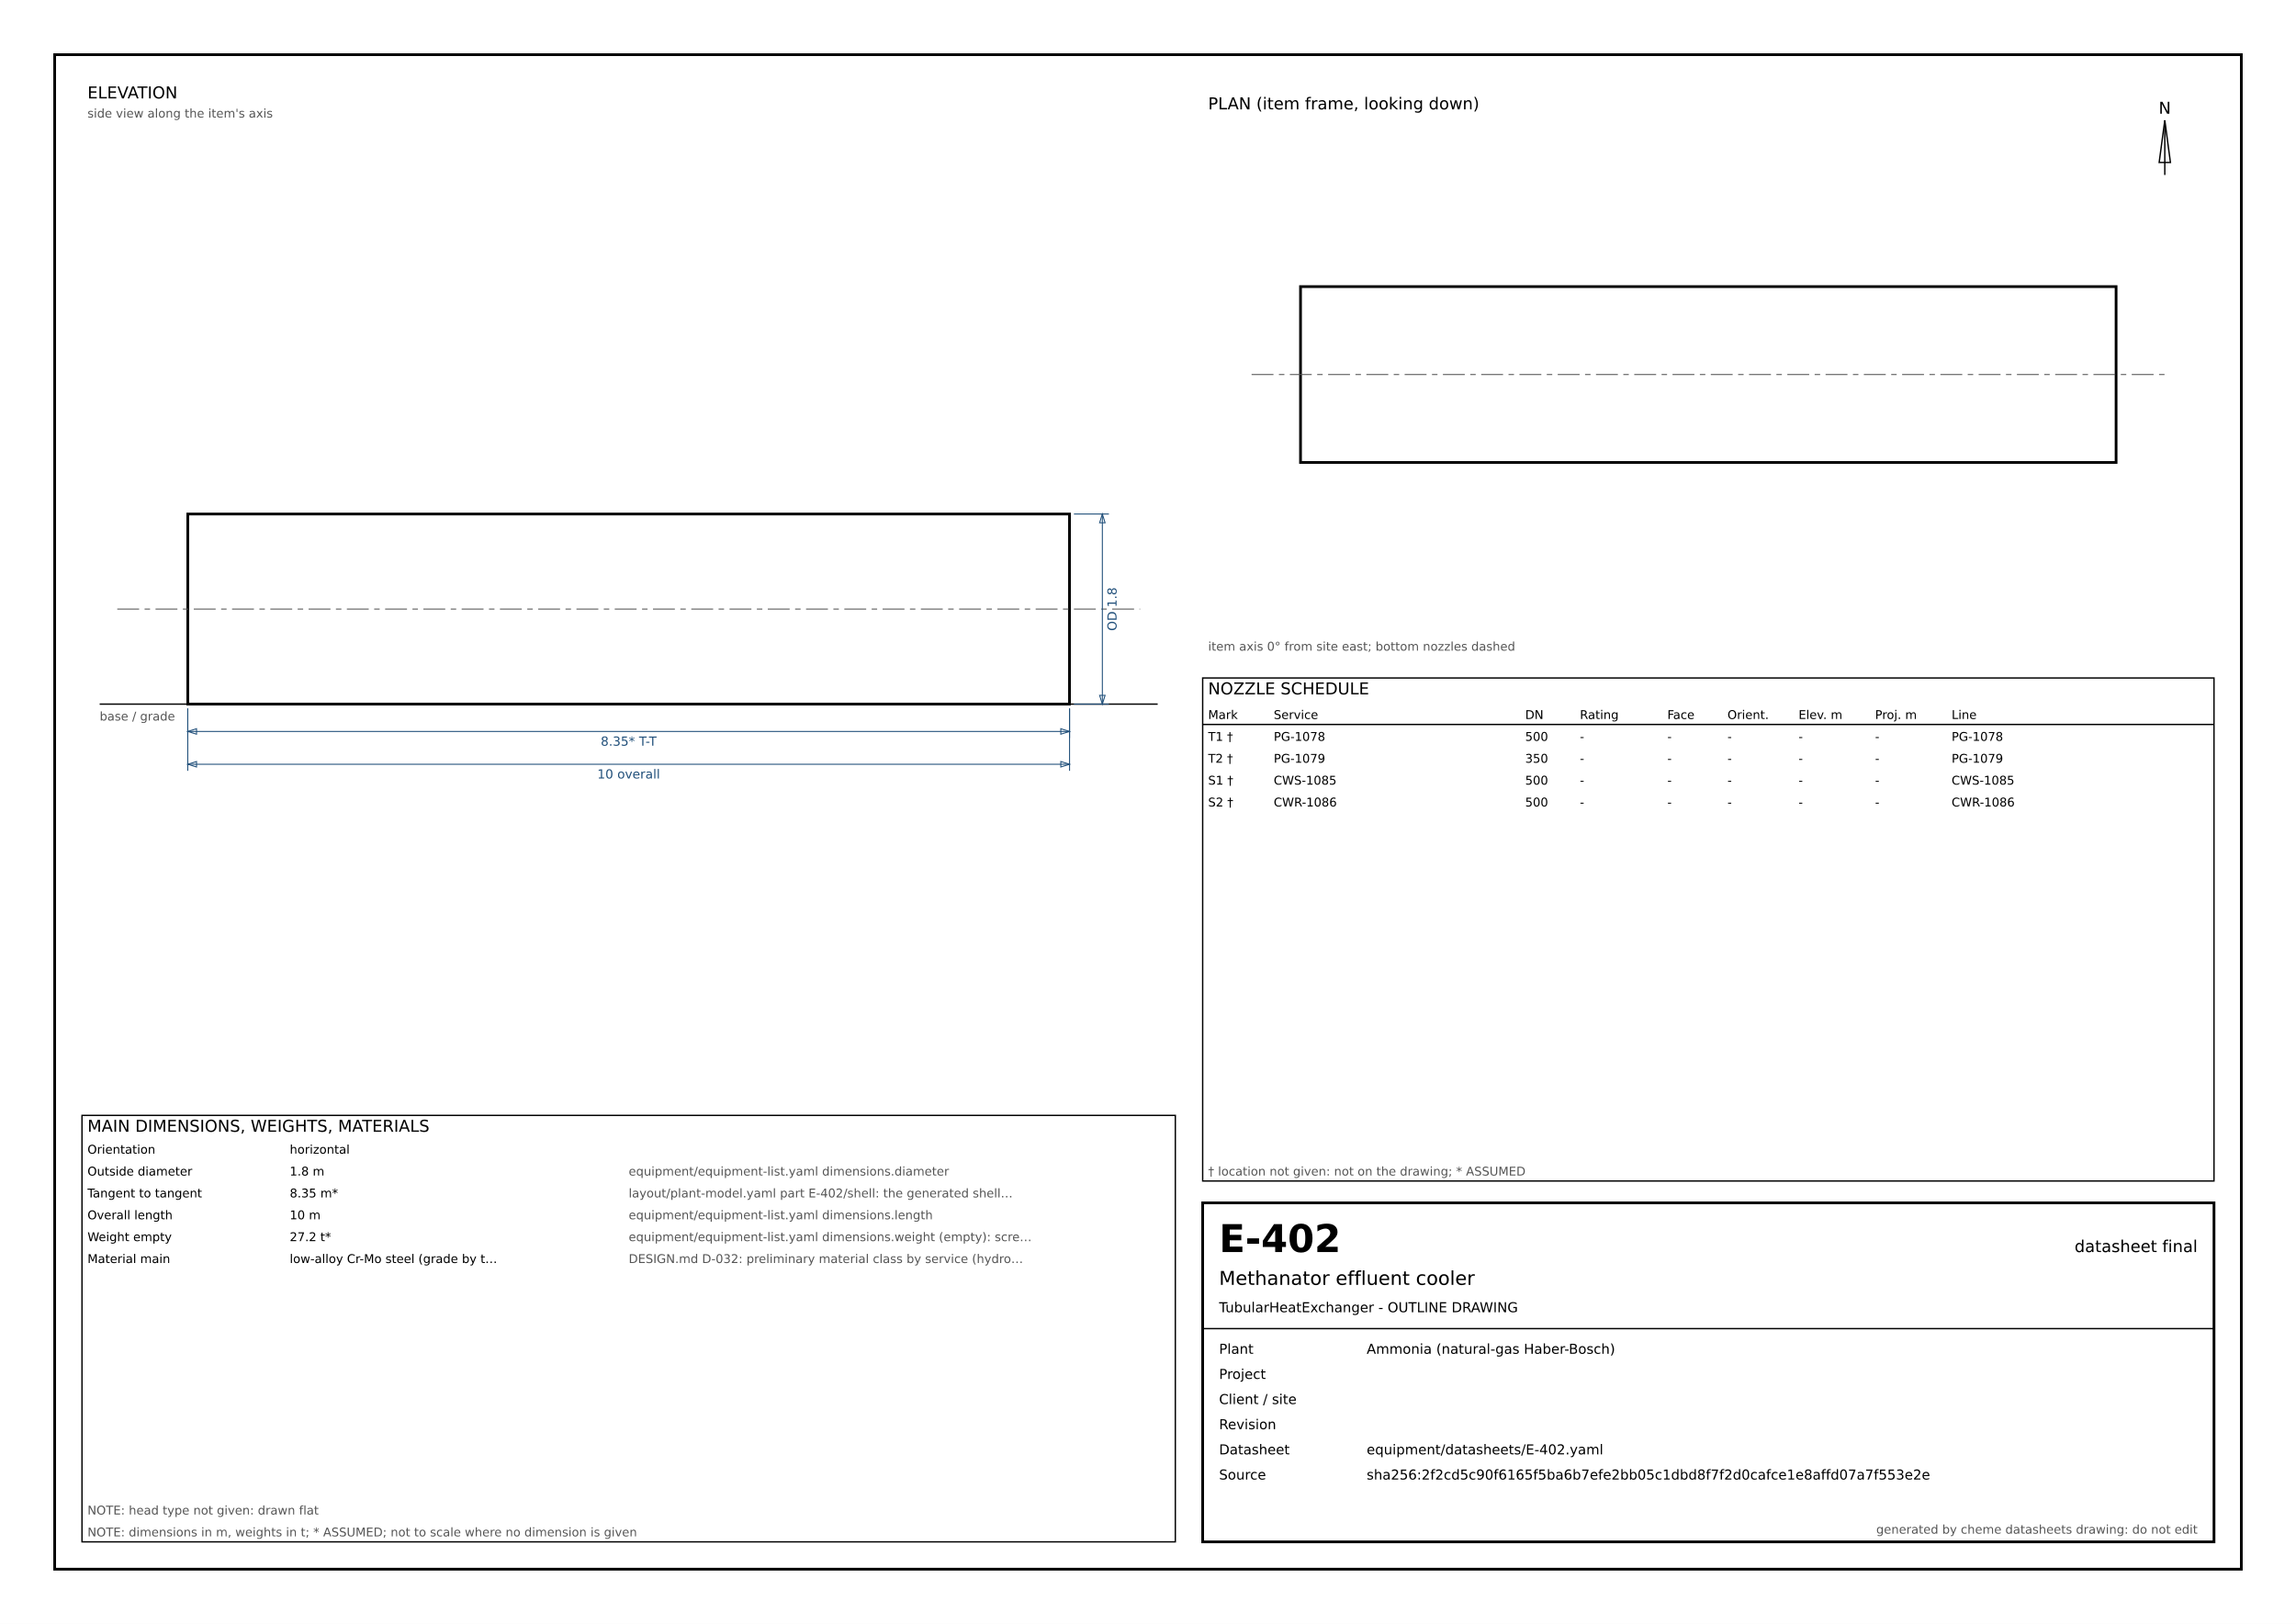
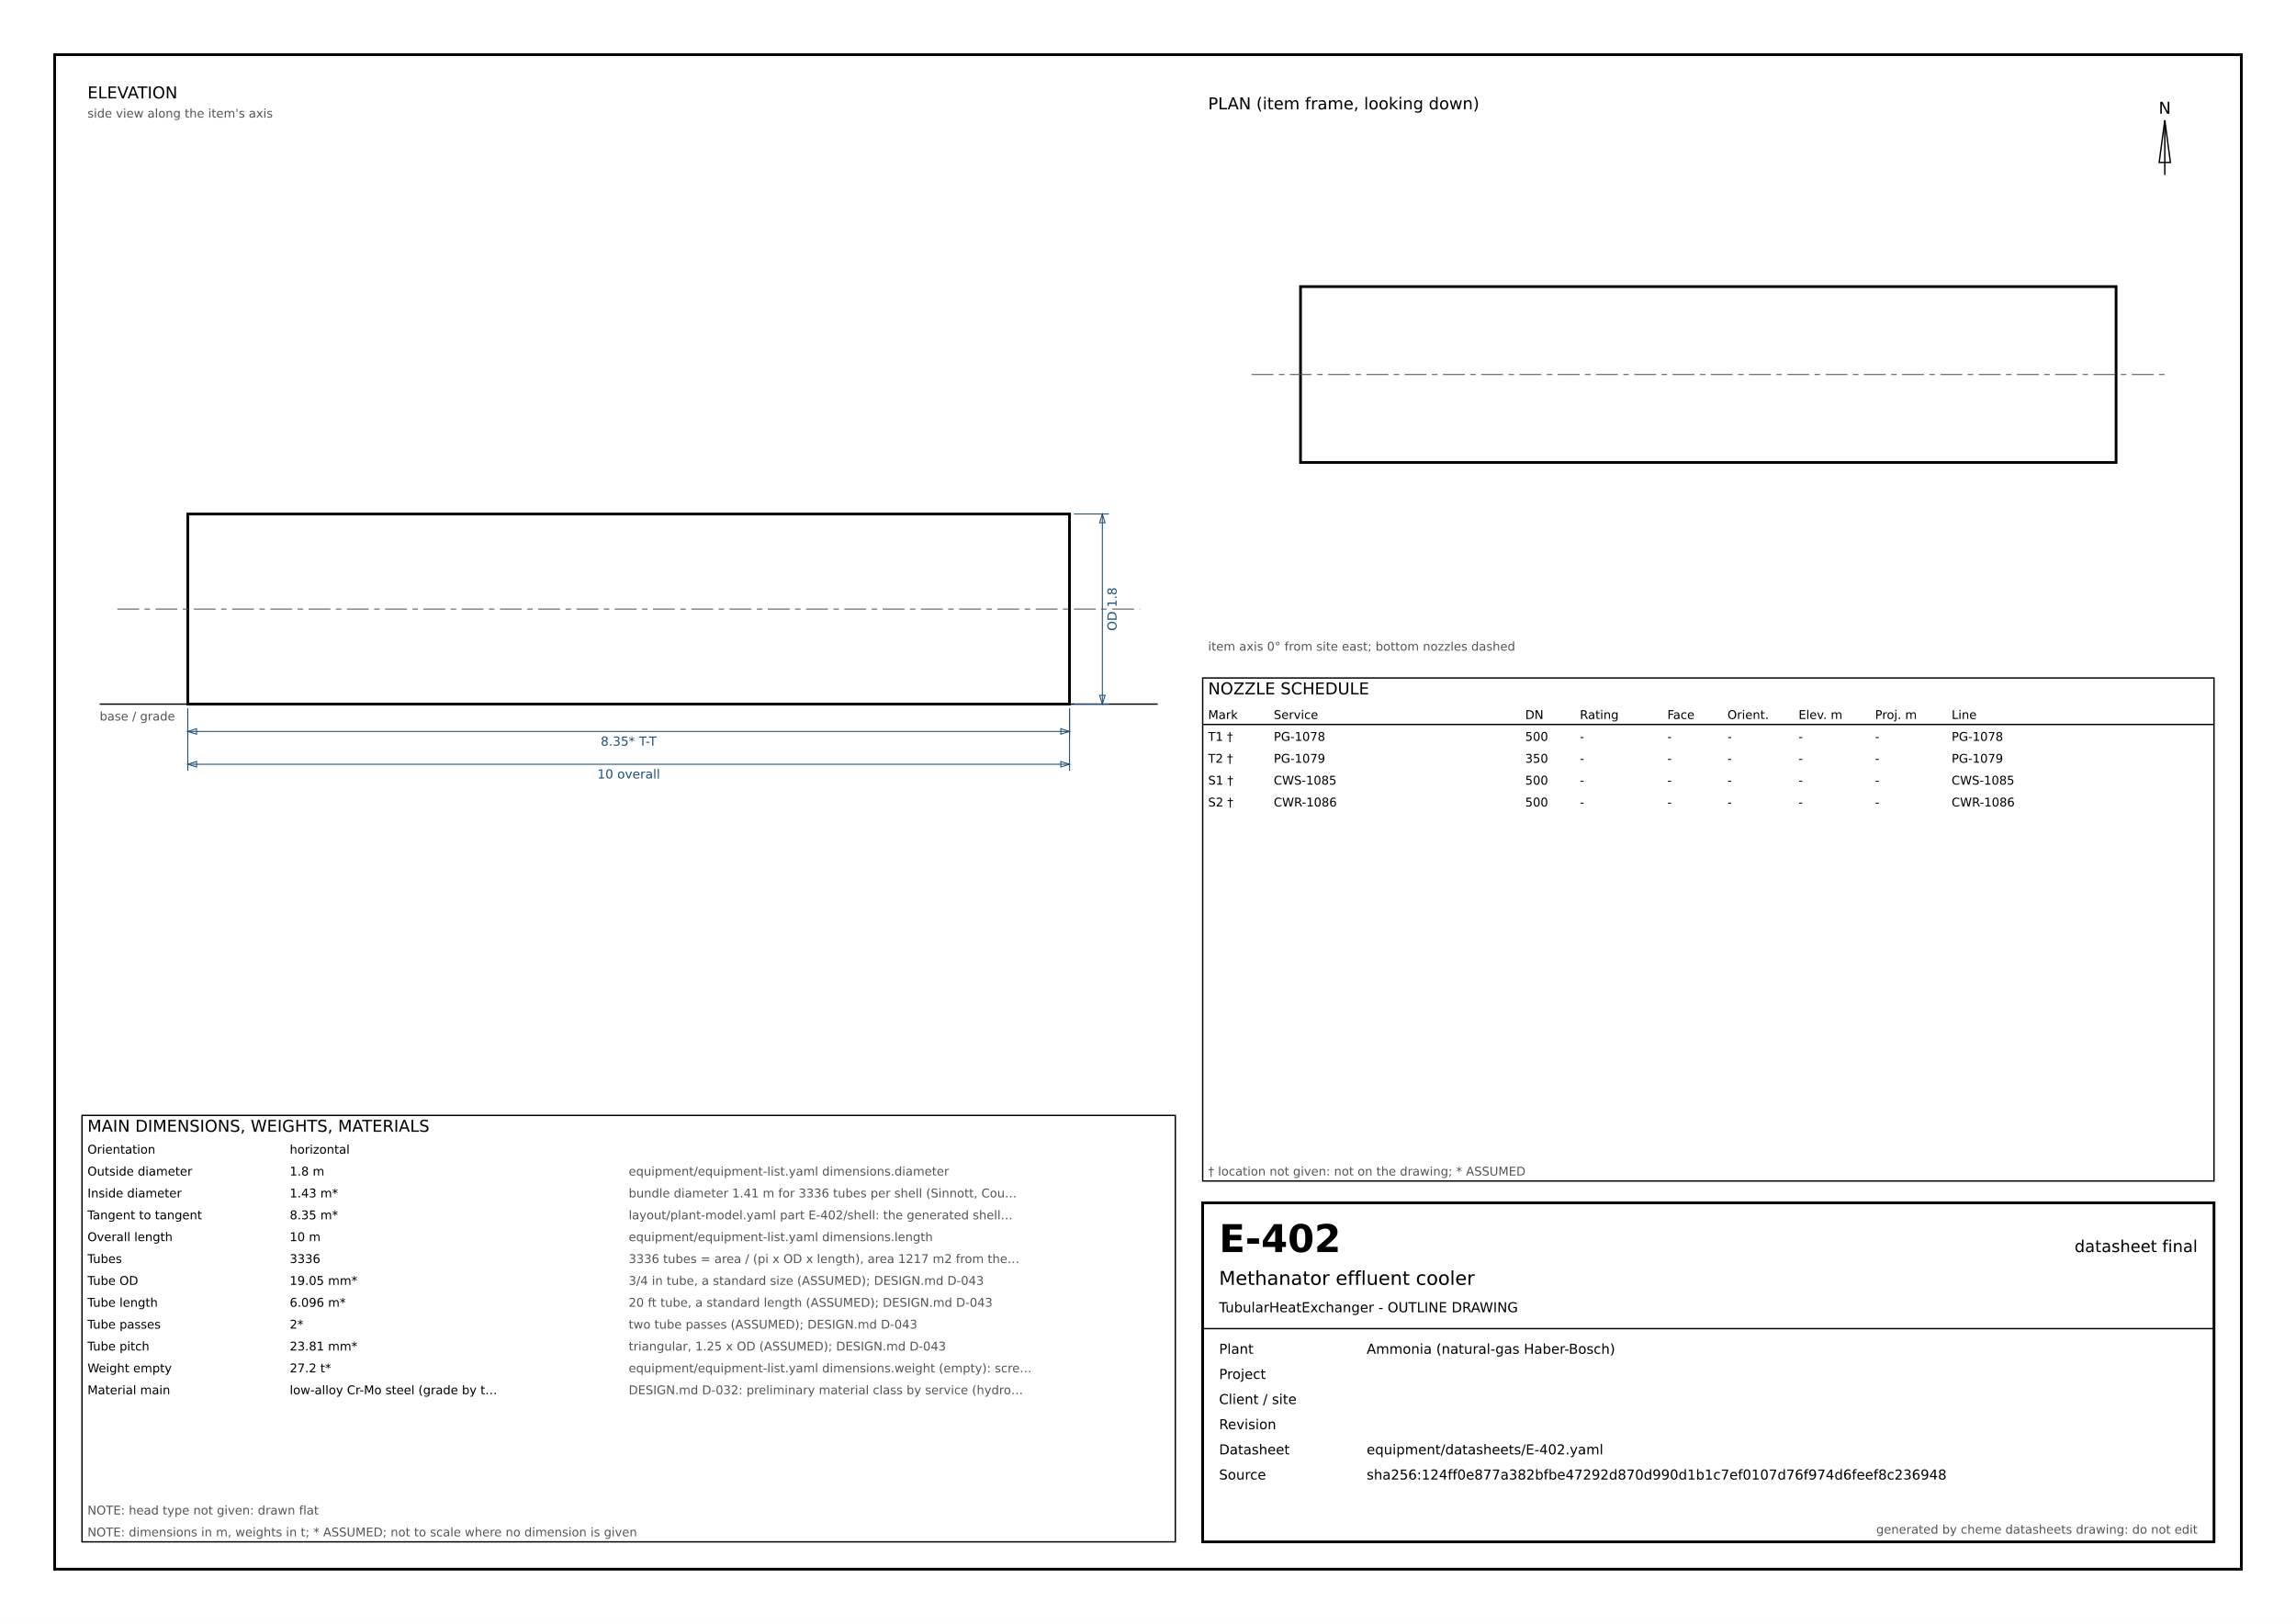
<svg xmlns="http://www.w3.org/2000/svg" width="420mm" height="297mm" viewBox="0 0 420 297">
  <style>
.frame{fill:none;stroke:#000;stroke-width:0.5}
.thin{fill:none;stroke:#000;stroke-width:0.25}
.outline{fill:#fff;stroke:#000;stroke-width:0.5}
.hidden{fill:none;stroke:#000;stroke-width:0.25;stroke-dasharray:1.5 1}
.centre{fill:none;stroke:#555;stroke-width:0.18;stroke-dasharray:4 1 1 1}
.tl{fill:none;stroke:#555;stroke-width:0.18;stroke-dasharray:2 1}
.dim{fill:none;stroke:#1f4e79;stroke-width:0.18}
.nozzle{fill:#fff;stroke:#b71c1c;stroke-width:0.35}
.section{fill:none;stroke:#2e7d32;stroke-width:0.25;stroke-dasharray:2 1}
text{font-family:'DejaVu Sans',Arial,Helvetica,sans-serif;fill:#000}
.t2{font-size:2.2px}.t25{font-size:2.5px}.t3{font-size:3px}.t35{font-size:3.5px}
.t5{font-size:5px;font-weight:bold}.t7{font-size:7px;font-weight:bold}
.dimt{font-size:2.3px;fill:#1f4e79}.nt{font-size:2.3px;fill:#b71c1c}
.note{font-size:2.2px;fill:#555}
.draft{font-size:40px;font-weight:bold;fill:#c62828;fill-opacity:0.12}
</style>
  <rect x="0" y="0" width="420" height="297" fill="#fff" />
  <rect x="10" y="10" width="400" height="277" class="frame" />
  <text x="16" y="18" class="t3" text-anchor="start">ELEVATION</text>
  <rect x="34.35" y="94.01" width="161.29" height="34.77" class="outline" />
  <line x1="21.45" y1="111.4" x2="208.55" y2="111.4" class="centre" />
  <line x1="18.23" y1="128.78" x2="211.77" y2="128.78" class="thin" />
  <text x="18.23" y="131.78" class="note" text-anchor="start">base / grade</text>
  <line x1="34.35" y1="129.58" x2="34.35" y2="140.98" class="dim" />
  <line x1="195.65" y1="129.58" x2="195.65" y2="140.98" class="dim" />
  <line x1="34.35" y1="139.78" x2="195.65" y2="139.78" class="dim" />
  <path d="M34.35,139.78 l1.6,0.5 l0,-1 z" class="dim" />
  <path d="M195.65,139.78 l-1.6,0.5 l0,-1 z" class="dim" />
  <text x="115" y="142.38" class="dimt" text-anchor="middle">10 overall</text>
  <line x1="34.35" y1="129.58" x2="34.35" y2="134.98" class="dim" />
  <line x1="195.65" y1="129.58" x2="195.65" y2="134.98" class="dim" />
  <line x1="34.35" y1="133.78" x2="195.65" y2="133.78" class="dim" />
  <path d="M34.35,133.78 l1.6,0.5 l0,-1 z" class="dim" />
  <path d="M195.65,133.78 l-1.6,0.5 l0,-1 z" class="dim" />
  <text x="115" y="136.38" class="dimt" text-anchor="middle">8.35* T-T</text>
  <line x1="196.45" y1="128.78" x2="202.85" y2="128.78" class="dim" />
  <line x1="196.45" y1="94.01" x2="202.85" y2="94.01" class="dim" />
  <line x1="201.65" y1="128.78" x2="201.65" y2="94.01" class="dim" />
  <path d="M201.65,128.78 l0.5,-1.6 l-1,0 z" class="dim" />
  <path d="M201.65,94.01 l0.5,1.6 l-1,0 z" class="dim" />
  <text x="204.25" y="111.4" class="dimt" text-anchor="middle" transform="rotate(-90 204.25 111.4)">OD 1.8</text>
  <rect x="237.9" y="52.42" width="149.19" height="32.16" class="outline" />
  <line x1="228.95" y1="68.5" x2="396.05" y2="68.5" class="centre" />
  <line x1="396" y1="32" x2="396" y2="22" class="thin" />
  <path d="M396,22 L394.97,29.71 L397.03,29.71 z" class="thin" />
  <text x="396" y="20.8" class="t3" text-anchor="middle">N</text>
  <text x="221" y="20" class="t3" text-anchor="start">PLAN (item frame, looking down)</text>
  <text x="221" y="119" class="note" text-anchor="start">item axis 0° from site east; bottom nozzles dashed</text>
  <text x="16" y="21.5" class="note" text-anchor="start">side view along the item's axis</text>
  <text x="221" y="127" class="t3" text-anchor="start">NOZZLE SCHEDULE</text>
  <text x="221" y="131.5" class="t2" text-anchor="start">Mark</text>
  <text x="233" y="131.5" class="t2" text-anchor="start">Service</text>
  <text x="279" y="131.5" class="t2" text-anchor="start">DN</text>
  <text x="289" y="131.5" class="t2" text-anchor="start">Rating</text>
  <text x="305" y="131.5" class="t2" text-anchor="start">Face</text>
  <text x="316" y="131.5" class="t2" text-anchor="start">Orient.</text>
  <text x="329" y="131.5" class="t2" text-anchor="start">Elev. m</text>
  <text x="343" y="131.5" class="t2" text-anchor="start">Proj. m</text>
  <text x="357" y="131.5" class="t2" text-anchor="start">Line</text>
  <line x1="220" y1="132.5" x2="405" y2="132.5" class="thin" />
  <text x="221" y="135.5" class="t2" text-anchor="start">T1 †</text>
  <text x="233" y="135.5" class="t2" text-anchor="start">PG-1078</text>
  <text x="279" y="135.5" class="t2" text-anchor="start">500</text>
  <text x="289" y="135.5" class="t2" text-anchor="start">-</text>
  <text x="305" y="135.5" class="t2" text-anchor="start">-</text>
  <text x="316" y="135.5" class="t2" text-anchor="start">-</text>
  <text x="329" y="135.5" class="t2" text-anchor="start">-</text>
  <text x="343" y="135.5" class="t2" text-anchor="start">-</text>
  <text x="357" y="135.5" class="t2" text-anchor="start">PG-1078</text>
  <text x="221" y="139.5" class="t2" text-anchor="start">T2 †</text>
  <text x="233" y="139.5" class="t2" text-anchor="start">PG-1079</text>
  <text x="279" y="139.5" class="t2" text-anchor="start">350</text>
  <text x="289" y="139.5" class="t2" text-anchor="start">-</text>
  <text x="305" y="139.5" class="t2" text-anchor="start">-</text>
  <text x="316" y="139.5" class="t2" text-anchor="start">-</text>
  <text x="329" y="139.5" class="t2" text-anchor="start">-</text>
  <text x="343" y="139.5" class="t2" text-anchor="start">-</text>
  <text x="357" y="139.5" class="t2" text-anchor="start">PG-1079</text>
  <text x="221" y="143.5" class="t2" text-anchor="start">S1 †</text>
  <text x="233" y="143.5" class="t2" text-anchor="start">CWS-1085</text>
  <text x="279" y="143.5" class="t2" text-anchor="start">500</text>
  <text x="289" y="143.5" class="t2" text-anchor="start">-</text>
  <text x="305" y="143.5" class="t2" text-anchor="start">-</text>
  <text x="316" y="143.5" class="t2" text-anchor="start">-</text>
  <text x="329" y="143.5" class="t2" text-anchor="start">-</text>
  <text x="343" y="143.5" class="t2" text-anchor="start">-</text>
  <text x="357" y="143.5" class="t2" text-anchor="start">CWS-1085</text>
  <text x="221" y="147.5" class="t2" text-anchor="start">S2 †</text>
  <text x="233" y="147.5" class="t2" text-anchor="start">CWR-1086</text>
  <text x="279" y="147.5" class="t2" text-anchor="start">500</text>
  <text x="289" y="147.5" class="t2" text-anchor="start">-</text>
  <text x="305" y="147.5" class="t2" text-anchor="start">-</text>
  <text x="316" y="147.5" class="t2" text-anchor="start">-</text>
  <text x="329" y="147.5" class="t2" text-anchor="start">-</text>
  <text x="343" y="147.5" class="t2" text-anchor="start">-</text>
  <text x="357" y="147.5" class="t2" text-anchor="start">CWR-1086</text>
  <text x="221" y="215" class="note" text-anchor="start">† location not given: not on the drawing; * ASSUMED</text>
  <rect x="220" y="124" width="185" height="92" class="thin" />
  <text x="16" y="207" class="t3" text-anchor="start">MAIN DIMENSIONS, WEIGHTS, MATERIALS</text>
  <text x="16" y="211" class="t2" text-anchor="start">Orientation</text>
  <text x="53" y="211" class="t2" text-anchor="start">horizontal</text>
  <text x="115" y="211" class="note" text-anchor="start" />
  <text x="16" y="215" class="t2" text-anchor="start">Outside diameter</text>
  <text x="53" y="215" class="t2" text-anchor="start">1.8 m</text>
  <text x="115" y="215" class="note" text-anchor="start">equipment/equipment-list.yaml dimensions.diameter</text>
-   <text x="16" y="219" class="t2" text-anchor="start">Tangent to tangent</text>
-   <text x="53" y="219" class="t2" text-anchor="start">8.35 m*</text>
-   <text x="115" y="219" class="note" text-anchor="start">layout/plant-model.yaml part E-402/shell: the generated shell…</text>
-   <text x="16" y="223" class="t2" text-anchor="start">Overall length</text>
-   <text x="53" y="223" class="t2" text-anchor="start">10 m</text>
-   <text x="115" y="223" class="note" text-anchor="start">equipment/equipment-list.yaml dimensions.length</text>
-   <text x="16" y="227" class="t2" text-anchor="start">Weight empty</text>
-   <text x="53" y="227" class="t2" text-anchor="start">27.2 t*</text>
-   <text x="115" y="227" class="note" text-anchor="start">equipment/equipment-list.yaml dimensions.weight (empty): scre…</text>
-   <text x="16" y="231" class="t2" text-anchor="start">Material main</text>
-   <text x="53" y="231" class="t2" text-anchor="start">low-alloy Cr-Mo steel (grade by t…</text>
-   <text x="115" y="231" class="note" text-anchor="start">DESIGN.md D-032: preliminary material class by service (hydro…</text>
+   <text x="16" y="219" class="t2" text-anchor="start">Inside diameter</text>
+   <text x="53" y="219" class="t2" text-anchor="start">1.43 m*</text>
+   <text x="115" y="219" class="note" text-anchor="start">bundle diameter 1.41 m for 3336 tubes per shell (Sinnott, Cou…</text>
+   <text x="16" y="223" class="t2" text-anchor="start">Tangent to tangent</text>
+   <text x="53" y="223" class="t2" text-anchor="start">8.35 m*</text>
+   <text x="115" y="223" class="note" text-anchor="start">layout/plant-model.yaml part E-402/shell: the generated shell…</text>
+   <text x="16" y="227" class="t2" text-anchor="start">Overall length</text>
+   <text x="53" y="227" class="t2" text-anchor="start">10 m</text>
+   <text x="115" y="227" class="note" text-anchor="start">equipment/equipment-list.yaml dimensions.length</text>
+   <text x="16" y="231" class="t2" text-anchor="start">Tubes</text>
+   <text x="53" y="231" class="t2" text-anchor="start">3336</text>
+   <text x="115" y="231" class="note" text-anchor="start">3336 tubes = area / (pi x OD x length), area 1217 m2 from the…</text>
+   <text x="16" y="235" class="t2" text-anchor="start">Tube OD</text>
+   <text x="53" y="235" class="t2" text-anchor="start">19.05 mm*</text>
+   <text x="115" y="235" class="note" text-anchor="start">3/4 in tube, a standard size (ASSUMED); DESIGN.md D-043</text>
+   <text x="16" y="239" class="t2" text-anchor="start">Tube length</text>
+   <text x="53" y="239" class="t2" text-anchor="start">6.096 m*</text>
+   <text x="115" y="239" class="note" text-anchor="start">20 ft tube, a standard length (ASSUMED); DESIGN.md D-043</text>
+   <text x="16" y="243" class="t2" text-anchor="start">Tube passes</text>
+   <text x="53" y="243" class="t2" text-anchor="start">2*</text>
+   <text x="115" y="243" class="note" text-anchor="start">two tube passes (ASSUMED); DESIGN.md D-043</text>
+   <text x="16" y="247" class="t2" text-anchor="start">Tube pitch</text>
+   <text x="53" y="247" class="t2" text-anchor="start">23.81 mm*</text>
+   <text x="115" y="247" class="note" text-anchor="start">triangular, 1.25 x OD (ASSUMED); DESIGN.md D-043</text>
+   <text x="16" y="251" class="t2" text-anchor="start">Weight empty</text>
+   <text x="53" y="251" class="t2" text-anchor="start">27.2 t*</text>
+   <text x="115" y="251" class="note" text-anchor="start">equipment/equipment-list.yaml dimensions.weight (empty): scre…</text>
+   <text x="16" y="255" class="t2" text-anchor="start">Material main</text>
+   <text x="53" y="255" class="t2" text-anchor="start">low-alloy Cr-Mo steel (grade by t…</text>
+   <text x="115" y="255" class="note" text-anchor="start">DESIGN.md D-032: preliminary material class by service (hydro…</text>
  <text x="16" y="277" class="note" text-anchor="start">NOTE: head type not given: drawn flat</text>
  <text x="16" y="281" class="note" text-anchor="start">NOTE: dimensions in m, weights in t; * ASSUMED; not to scale where no dimension is given</text>
  <rect x="15" y="204" width="200" height="78" class="thin" />
  <rect x="220" y="220" width="185" height="62" class="frame" />
  <text x="223" y="229" class="t7" text-anchor="start">E-402</text>
  <text x="223" y="235" class="t35" text-anchor="start">Methanator effluent cooler</text>
  <text x="223" y="240" class="t25" text-anchor="start">TubularHeatExchanger - OUTLINE DRAWING</text>
  <line x1="220" y1="243" x2="405" y2="243" class="thin" />
  <text x="223" y="247.6" class="t25" text-anchor="start">Plant</text>
  <text x="250" y="247.6" class="t25" text-anchor="start">Ammonia (natural-gas Haber-Bosch)</text>
  <text x="223" y="252.2" class="t25" text-anchor="start">Project</text>
  <text x="250" y="252.2" class="t25" text-anchor="start" />
  <text x="223" y="256.8" class="t25" text-anchor="start">Client / site</text>
  <text x="250" y="256.8" class="t25" text-anchor="start" />
  <text x="223" y="261.4" class="t25" text-anchor="start">Revision</text>
  <text x="250" y="261.4" class="t25" text-anchor="start" />
  <text x="223" y="266" class="t25" text-anchor="start">Datasheet</text>
  <text x="250" y="266" class="t25" text-anchor="start">equipment/datasheets/E-402.yaml</text>
  <text x="223" y="270.6" class="t25" text-anchor="start">Source</text>
-   <text x="250" y="270.6" class="t25" text-anchor="start">sha256:2f2cd5c90f6165f5ba6b7efe2bb05c1dbd8f7f2d0cafce1e8affd07a7f553e2e</text>
+   <text x="250" y="270.6" class="t25" text-anchor="start">sha256:124ff0e877a382bfbe47292d870d990d1b1c7ef0107d76f974d6feef8c236948</text>
  <text x="402" y="229" class="t3" text-anchor="end">datasheet final</text>
  <text x="402" y="280.5" class="note" text-anchor="end">generated by cheme datasheets drawing: do not edit</text>
</svg>
